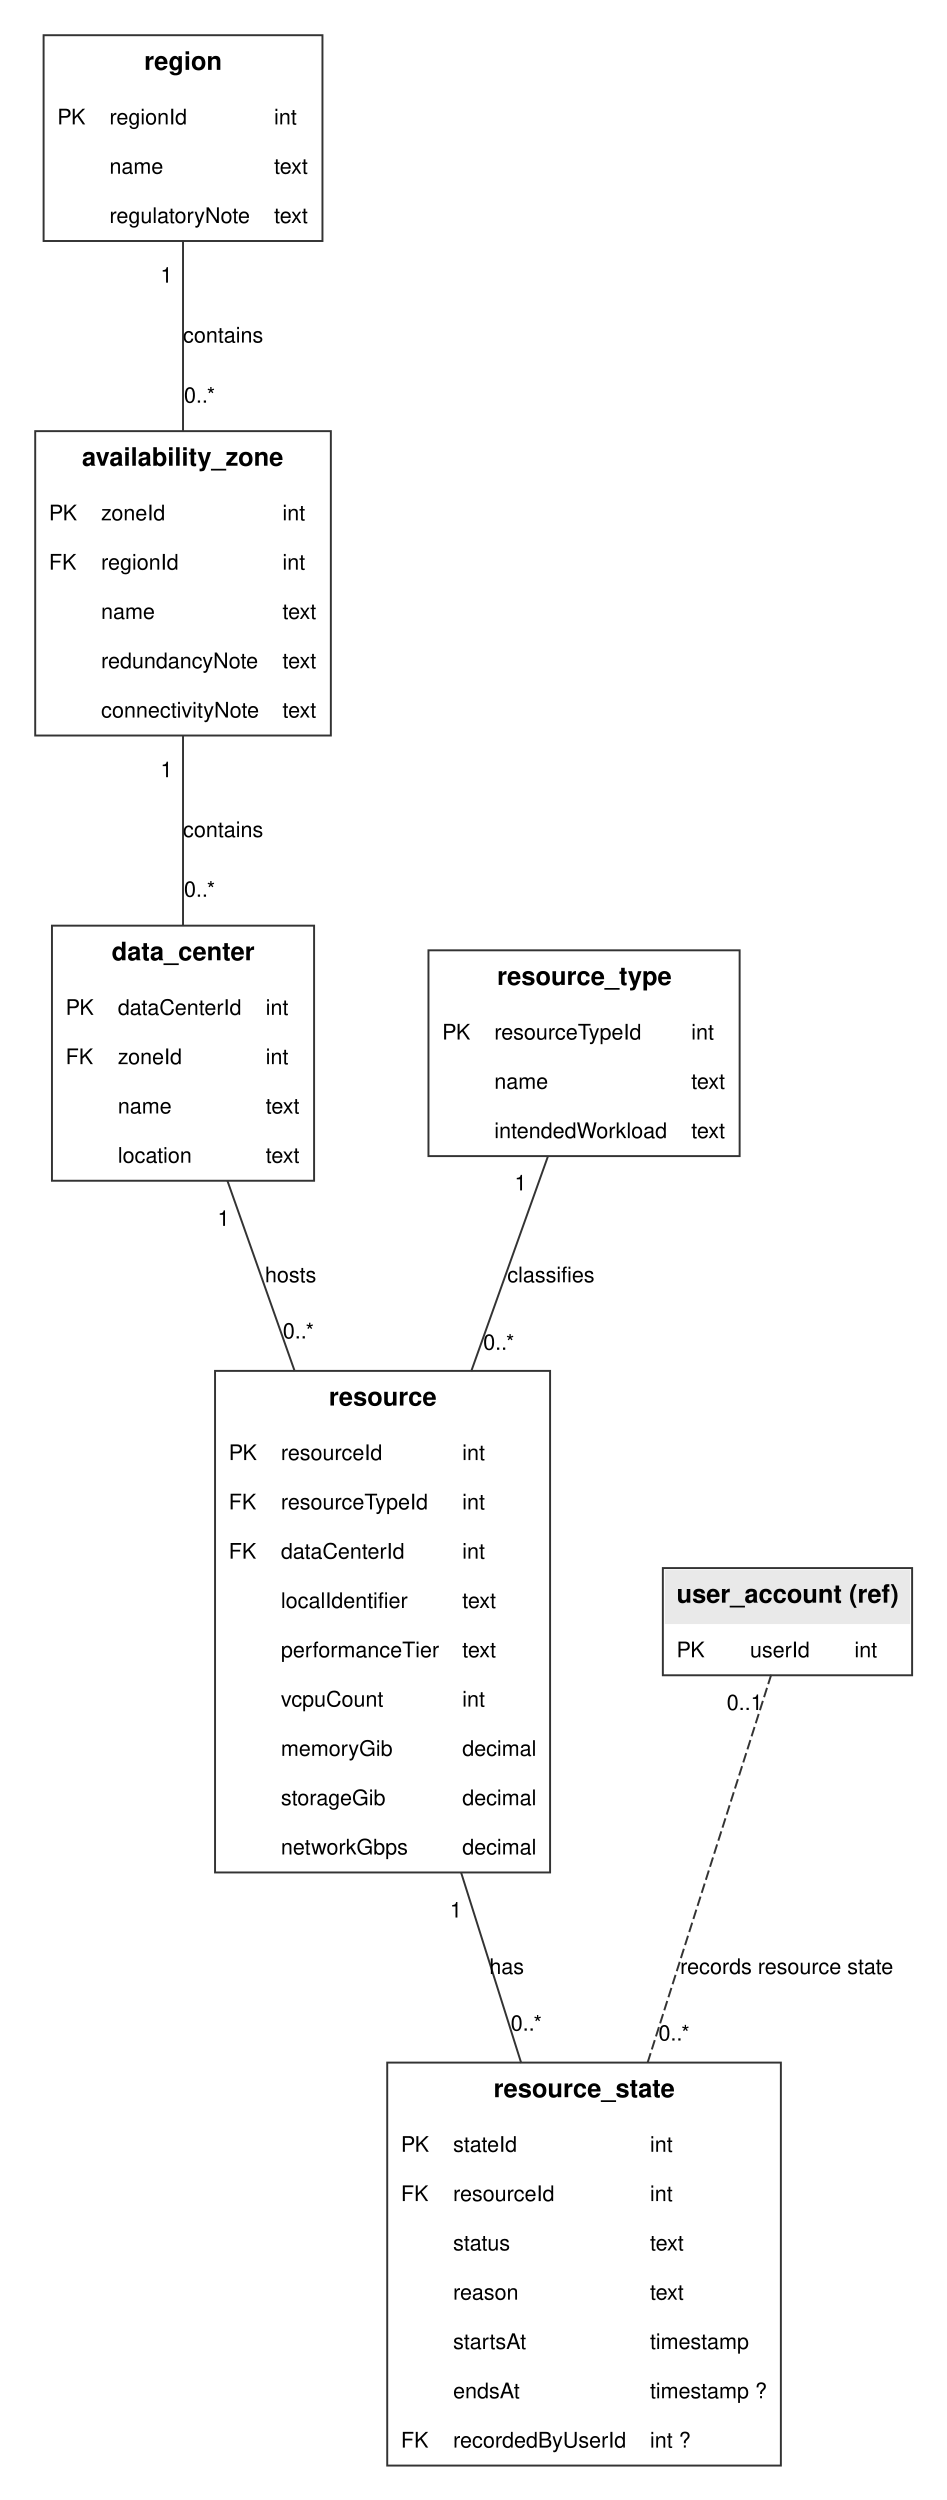
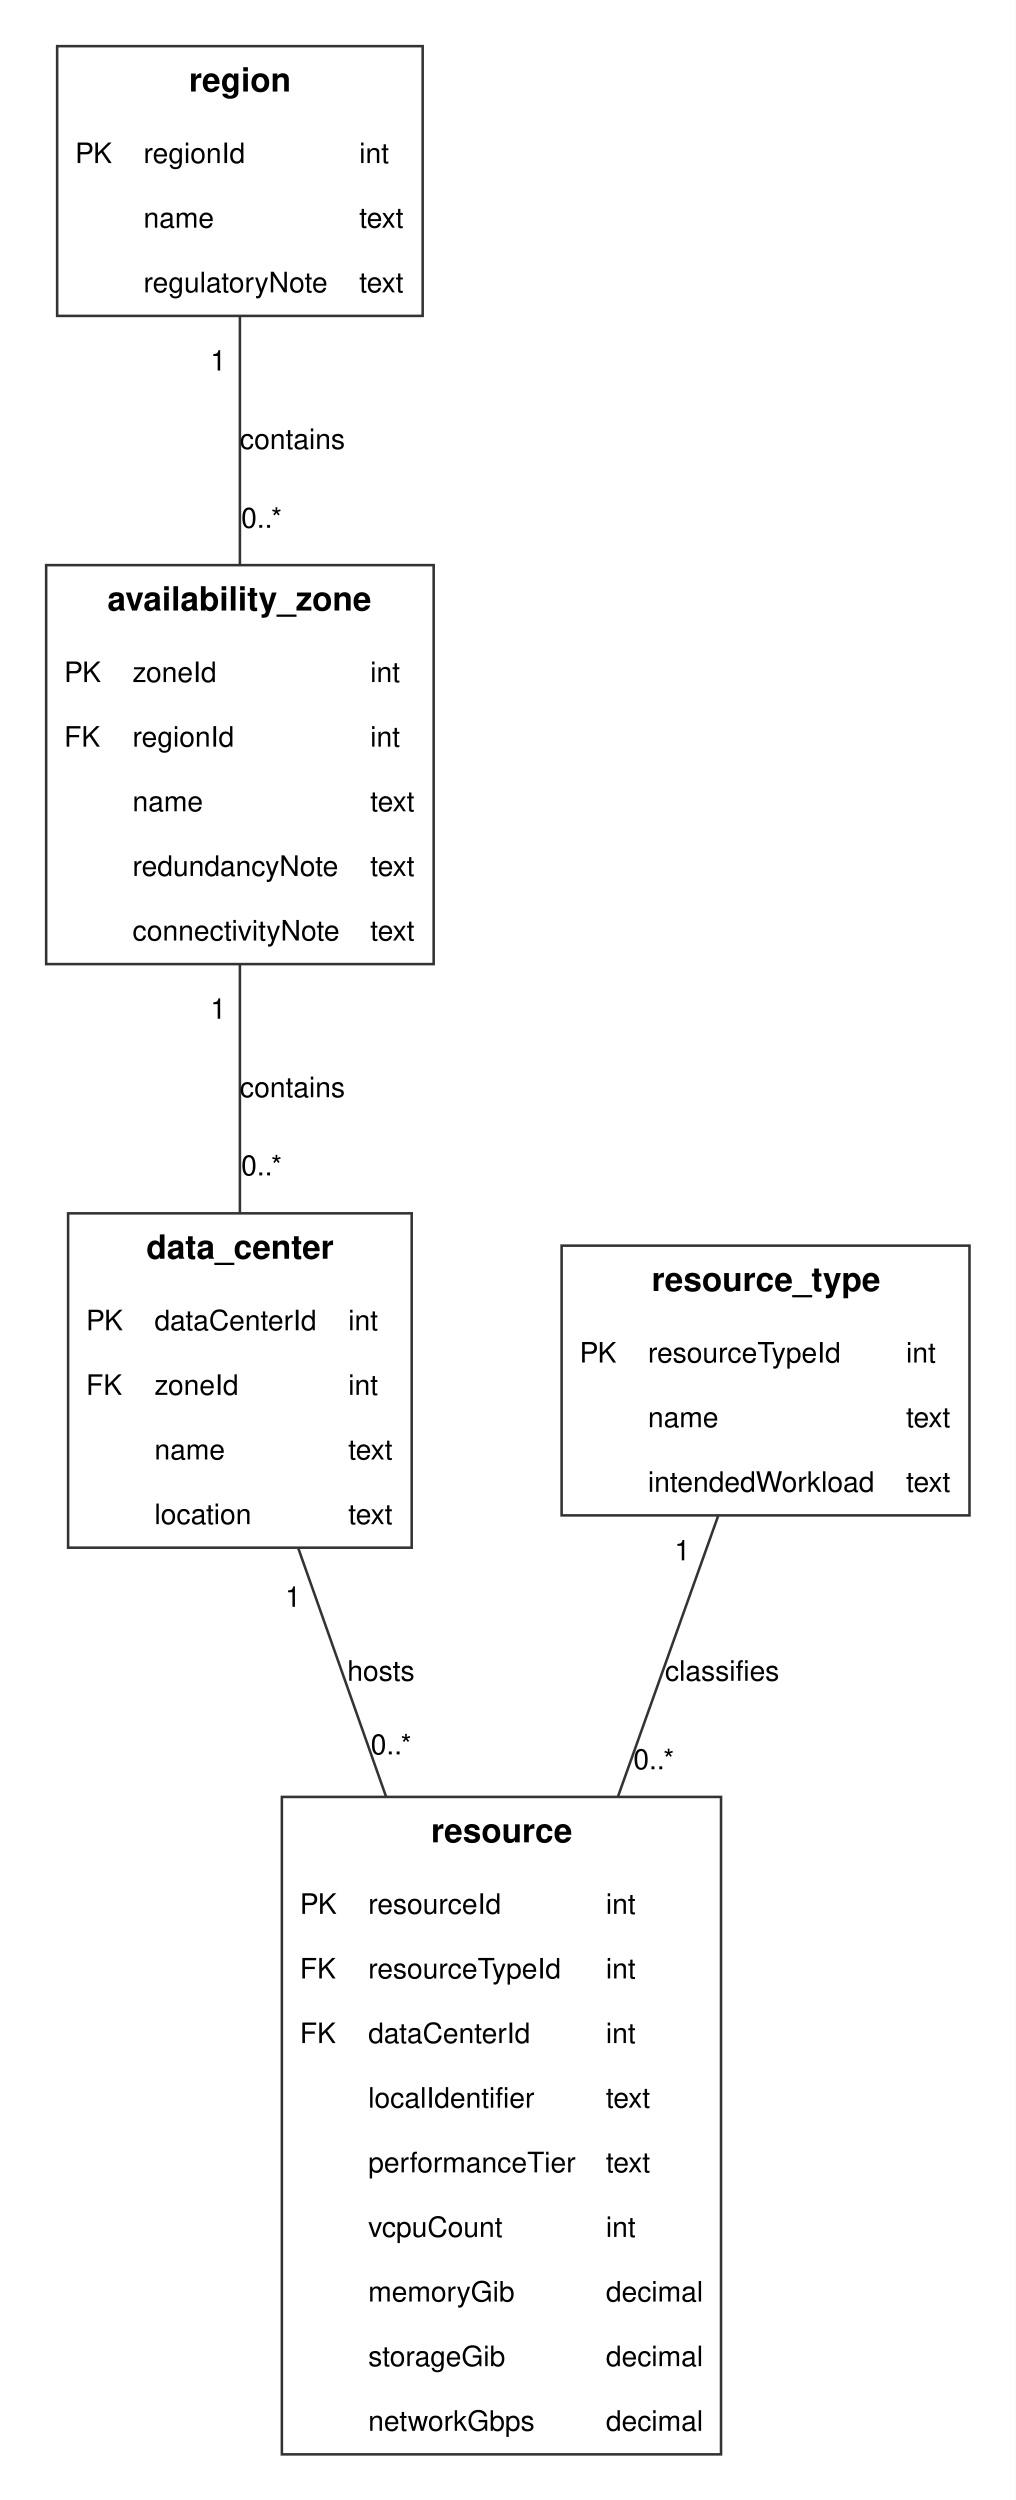
- <svg xmlns="http://www.w3.org/2000/svg" width="484pt" height="1278pt" viewBox="0.00 0.00 484.00 1278.00">
-   <g id="graph0" class="graph" transform="scale(1 1) rotate(0) translate(18 1260.4)">
-     <polygon fill="white" stroke="none" points="-18,18 -18,-1260.4 466.27,-1260.4 466.27,18 -18,18" />
+ <svg xmlns="http://www.w3.org/2000/svg" width="396pt" height="975pt" viewBox="0.00 0.00 396.00 975.00">
+   <g id="graph0" class="graph" transform="scale(1 1) rotate(0) translate(18 957.2)">
+     <polygon fill="white" stroke="none" points="-18,18 -18,-957.2 378.1,-957.2 378.1,18 -18,18" />
    <g id="edge1" class="edge">
-       <path fill="none" stroke="#333333" d="M75.56,-1137.33C75.56,-1108.46 75.56,-1071.88 75.56,-1039.72" />
-       <text xml:space="preserve" text-anchor="middle" x="96.05" y="-1085.3" font-family="Helvetica,sans-Serif" font-size="11.00">contains</text>
-       <text xml:space="preserve" text-anchor="middle" x="84.02" y="-1054.55" font-family="Helvetica,sans-Serif" font-size="11.00">0..*</text>
-       <text xml:space="preserve" text-anchor="middle" x="67.11" y="-1115.9" font-family="Helvetica,sans-Serif" font-size="11.00">1</text>
+       <path fill="none" stroke="#333333" d="M75.56,-834.13C75.56,-805.26 75.56,-768.68 75.56,-736.52" />
+       <text xml:space="preserve" text-anchor="middle" x="96.05" y="-782.1" font-family="Helvetica,sans-Serif" font-size="11.00">contains</text>
+       <text xml:space="preserve" text-anchor="middle" x="84.02" y="-751.35" font-family="Helvetica,sans-Serif" font-size="11.00">0..*</text>
+       <text xml:space="preserve" text-anchor="middle" x="67.11" y="-812.7" font-family="Helvetica,sans-Serif" font-size="11.00">1</text>
    </g>
    <g id="edge2" class="edge">
-       <path fill="none" stroke="#333333" d="M75.56,-884.52C75.56,-853.1 75.56,-817.16 75.56,-787.16" />
-       <text xml:space="preserve" text-anchor="middle" x="96.05" y="-832.5" font-family="Helvetica,sans-Serif" font-size="11.00">contains</text>
-       <text xml:space="preserve" text-anchor="middle" x="84.02" y="-801.99" font-family="Helvetica,sans-Serif" font-size="11.00">0..*</text>
-       <text xml:space="preserve" text-anchor="middle" x="67.11" y="-863.09" font-family="Helvetica,sans-Serif" font-size="11.00">1</text>
+       <path fill="none" stroke="#333333" d="M75.56,-581.32C75.56,-549.9 75.56,-513.96 75.56,-483.96" />
+       <text xml:space="preserve" text-anchor="middle" x="96.05" y="-529.3" font-family="Helvetica,sans-Serif" font-size="11.00">contains</text>
+       <text xml:space="preserve" text-anchor="middle" x="84.02" y="-498.79" font-family="Helvetica,sans-Serif" font-size="11.00">0..*</text>
+       <text xml:space="preserve" text-anchor="middle" x="67.11" y="-559.89" font-family="Helvetica,sans-Serif" font-size="11.00">1</text>
    </g>
    <g id="edge4" class="edge">
-       <path fill="none" stroke="#333333" d="M98.2,-656.95C108.35,-628.22 120.71,-593.27 132.61,-559.58" />
-       <text xml:space="preserve" text-anchor="middle" x="130.57" y="-604.9" font-family="Helvetica,sans-Serif" font-size="11.00">hosts</text>
-       <text xml:space="preserve" text-anchor="middle" x="134.54" y="-576.19" font-family="Helvetica,sans-Serif" font-size="11.00">0..*</text>
-       <text xml:space="preserve" text-anchor="middle" x="96.27" y="-633.74" font-family="Helvetica,sans-Serif" font-size="11.00">1</text>
+       <path fill="none" stroke="#333333" d="M98.2,-353.75C108.35,-325.02 120.71,-290.07 132.61,-256.38" />
+       <text xml:space="preserve" text-anchor="middle" x="130.57" y="-301.7" font-family="Helvetica,sans-Serif" font-size="11.00">hosts</text>
+       <text xml:space="preserve" text-anchor="middle" x="134.54" y="-272.99" font-family="Helvetica,sans-Serif" font-size="11.00">0..*</text>
+       <text xml:space="preserve" text-anchor="middle" x="96.27" y="-330.54" font-family="Helvetica,sans-Serif" font-size="11.00">1</text>
    </g>
    <g id="edge3" class="edge">
-       <path fill="none" stroke="#333333" d="M262.15,-669.4C251.18,-638.68 236.75,-598.23 222.91,-559.47" />
-       <text xml:space="preserve" text-anchor="middle" x="263.63" y="-604.9" font-family="Helvetica,sans-Serif" font-size="11.00">classifies</text>
-       <text xml:space="preserve" text-anchor="middle" x="236.97" y="-570.4" font-family="Helvetica,sans-Serif" font-size="11.00">0..*</text>
-       <text xml:space="preserve" text-anchor="middle" x="248.1" y="-651.87" font-family="Helvetica,sans-Serif" font-size="11.00">1</text>
-     </g>
-     <g id="edge5" class="edge">
-       <path fill="none" stroke="#333333" d="M217.68,-303.27C227.88,-270.96 238.7,-236.67 248.44,-205.8" />
-       <text xml:space="preserve" text-anchor="middle" x="241.02" y="-251.3" font-family="Helvetica,sans-Serif" font-size="11.00">has</text>
-       <text xml:space="preserve" text-anchor="middle" x="251.04" y="-222.33" font-family="Helvetica,sans-Serif" font-size="11.00">0..*</text>
-       <text xml:space="preserve" text-anchor="middle" x="215.07" y="-280.14" font-family="Helvetica,sans-Serif" font-size="11.00">1</text>
-     </g>
-     <g id="edge6" class="edge">
-       <path fill="none" stroke="#333333" stroke-dasharray="5,2" d="M376.23,-404.24C362.66,-361.66 335.09,-275.14 313.02,-205.87" />
-       <text xml:space="preserve" text-anchor="middle" x="384.16" y="-251.3" font-family="Helvetica,sans-Serif" font-size="11.00">records resource state</text>
-       <text xml:space="preserve" text-anchor="middle" x="326.58" y="-217.28" font-family="Helvetica,sans-Serif" font-size="11.00">0..*</text>
-       <text xml:space="preserve" text-anchor="middle" x="362.67" y="-386.24" font-family="Helvetica,sans-Serif" font-size="11.00">0..1</text>
+       <path fill="none" stroke="#333333" d="M262.15,-366.2C251.18,-335.48 236.75,-295.03 222.91,-256.27" />
+       <text xml:space="preserve" text-anchor="middle" x="263.63" y="-301.7" font-family="Helvetica,sans-Serif" font-size="11.00">classifies</text>
+       <text xml:space="preserve" text-anchor="middle" x="236.97" y="-267.2" font-family="Helvetica,sans-Serif" font-size="11.00">0..*</text>
+       <text xml:space="preserve" text-anchor="middle" x="248.1" y="-348.67" font-family="Helvetica,sans-Serif" font-size="11.00">1</text>
    </g>
    <g id="node1" class="node">
-       <polygon fill="#ffffff" stroke="none" points="5.29,-1213.8 5.29,-1241.4 145.84,-1241.4 145.84,-1213.8 5.29,-1213.8" />
-       <text xml:space="preserve" text-anchor="start" x="55.7" y="-1224.7" font-family="Helvetica,sans-Serif" font-weight="bold" font-size="13.00">region</text>
-       <text xml:space="preserve" text-anchor="start" x="11.29" y="-1196.8" font-family="Helvetica,sans-Serif" font-size="11.00">PK</text>
-       <text xml:space="preserve" text-anchor="start" x="37.96" y="-1196.8" font-family="Helvetica,sans-Serif" font-size="11.00">regionId</text>
-       <text xml:space="preserve" text-anchor="start" x="122.11" y="-1196.8" font-family="Helvetica,sans-Serif" font-size="11.00">int</text>
-       <text xml:space="preserve" text-anchor="start" x="11.29" y="-1171.6" font-family="Helvetica,sans-Serif" font-size="11.00"> </text>
-       <text xml:space="preserve" text-anchor="start" x="37.96" y="-1171.6" font-family="Helvetica,sans-Serif" font-size="11.00">name</text>
-       <text xml:space="preserve" text-anchor="start" x="122.11" y="-1171.6" font-family="Helvetica,sans-Serif" font-size="11.00">text</text>
-       <text xml:space="preserve" text-anchor="start" x="11.29" y="-1146.4" font-family="Helvetica,sans-Serif" font-size="11.00"> </text>
-       <text xml:space="preserve" text-anchor="start" x="37.96" y="-1146.4" font-family="Helvetica,sans-Serif" font-size="11.00">regulatoryNote</text>
-       <text xml:space="preserve" text-anchor="start" x="122.11" y="-1146.4" font-family="Helvetica,sans-Serif" font-size="11.00">text</text>
-       <polygon fill="none" stroke="#333333" points="4.29,-1137.2 4.29,-1242.4 146.84,-1242.4 146.84,-1137.2 4.29,-1137.2" />
+       <polygon fill="#ffffff" stroke="none" points="5.29,-910.6 5.29,-938.2 145.84,-938.2 145.84,-910.6 5.29,-910.6" />
+       <text xml:space="preserve" text-anchor="start" x="55.7" y="-921.5" font-family="Helvetica,sans-Serif" font-weight="bold" font-size="13.00">region</text>
+       <text xml:space="preserve" text-anchor="start" x="11.29" y="-893.6" font-family="Helvetica,sans-Serif" font-size="11.00">PK</text>
+       <text xml:space="preserve" text-anchor="start" x="37.96" y="-893.6" font-family="Helvetica,sans-Serif" font-size="11.00">regionId</text>
+       <text xml:space="preserve" text-anchor="start" x="122.11" y="-893.6" font-family="Helvetica,sans-Serif" font-size="11.00">int</text>
+       <text xml:space="preserve" text-anchor="start" x="11.29" y="-868.4" font-family="Helvetica,sans-Serif" font-size="11.00"> </text>
+       <text xml:space="preserve" text-anchor="start" x="37.96" y="-868.4" font-family="Helvetica,sans-Serif" font-size="11.00">name</text>
+       <text xml:space="preserve" text-anchor="start" x="122.11" y="-868.4" font-family="Helvetica,sans-Serif" font-size="11.00">text</text>
+       <text xml:space="preserve" text-anchor="start" x="11.29" y="-843.2" font-family="Helvetica,sans-Serif" font-size="11.00"> </text>
+       <text xml:space="preserve" text-anchor="start" x="37.96" y="-843.2" font-family="Helvetica,sans-Serif" font-size="11.00">regulatoryNote</text>
+       <text xml:space="preserve" text-anchor="start" x="122.11" y="-843.2" font-family="Helvetica,sans-Serif" font-size="11.00">text</text>
+       <polygon fill="none" stroke="#333333" points="4.29,-834 4.29,-939.2 146.84,-939.2 146.84,-834 4.29,-834" />
    </g>
    <g id="node2" class="node">
-       <polygon fill="#ffffff" stroke="none" points="1,-1011.4 1,-1039 150.13,-1039 150.13,-1011.4 1,-1011.4" />
-       <text xml:space="preserve" text-anchor="start" x="23.9" y="-1022.3" font-family="Helvetica,sans-Serif" font-weight="bold" font-size="13.00">availability_zone</text>
-       <text xml:space="preserve" text-anchor="start" x="7" y="-994.4" font-family="Helvetica,sans-Serif" font-size="11.00">PK</text>
-       <text xml:space="preserve" text-anchor="start" x="33.67" y="-994.4" font-family="Helvetica,sans-Serif" font-size="11.00">zoneId</text>
-       <text xml:space="preserve" text-anchor="start" x="126.4" y="-994.4" font-family="Helvetica,sans-Serif" font-size="11.00">int</text>
-       <text xml:space="preserve" text-anchor="start" x="7" y="-969.2" font-family="Helvetica,sans-Serif" font-size="11.00">FK</text>
-       <text xml:space="preserve" text-anchor="start" x="33.67" y="-969.2" font-family="Helvetica,sans-Serif" font-size="11.00">regionId</text>
-       <text xml:space="preserve" text-anchor="start" x="126.4" y="-969.2" font-family="Helvetica,sans-Serif" font-size="11.00">int</text>
-       <text xml:space="preserve" text-anchor="start" x="7" y="-944" font-family="Helvetica,sans-Serif" font-size="11.00"> </text>
-       <text xml:space="preserve" text-anchor="start" x="33.67" y="-944" font-family="Helvetica,sans-Serif" font-size="11.00">name</text>
-       <text xml:space="preserve" text-anchor="start" x="126.4" y="-944" font-family="Helvetica,sans-Serif" font-size="11.00">text</text>
-       <text xml:space="preserve" text-anchor="start" x="7" y="-918.8" font-family="Helvetica,sans-Serif" font-size="11.00"> </text>
-       <text xml:space="preserve" text-anchor="start" x="33.67" y="-918.8" font-family="Helvetica,sans-Serif" font-size="11.00">redundancyNote</text>
-       <text xml:space="preserve" text-anchor="start" x="126.4" y="-918.8" font-family="Helvetica,sans-Serif" font-size="11.00">text</text>
-       <text xml:space="preserve" text-anchor="start" x="7" y="-893.6" font-family="Helvetica,sans-Serif" font-size="11.00"> </text>
-       <text xml:space="preserve" text-anchor="start" x="33.67" y="-893.6" font-family="Helvetica,sans-Serif" font-size="11.00">connectivityNote</text>
-       <text xml:space="preserve" text-anchor="start" x="126.4" y="-893.6" font-family="Helvetica,sans-Serif" font-size="11.00">text</text>
-       <polygon fill="none" stroke="#333333" points="0,-884.4 0,-1040 151.13,-1040 151.13,-884.4 0,-884.4" />
+       <polygon fill="#ffffff" stroke="none" points="1,-708.2 1,-735.8 150.13,-735.8 150.13,-708.2 1,-708.2" />
+       <text xml:space="preserve" text-anchor="start" x="23.9" y="-719.1" font-family="Helvetica,sans-Serif" font-weight="bold" font-size="13.00">availability_zone</text>
+       <text xml:space="preserve" text-anchor="start" x="7" y="-691.2" font-family="Helvetica,sans-Serif" font-size="11.00">PK</text>
+       <text xml:space="preserve" text-anchor="start" x="33.67" y="-691.2" font-family="Helvetica,sans-Serif" font-size="11.00">zoneId</text>
+       <text xml:space="preserve" text-anchor="start" x="126.4" y="-691.2" font-family="Helvetica,sans-Serif" font-size="11.00">int</text>
+       <text xml:space="preserve" text-anchor="start" x="7" y="-666" font-family="Helvetica,sans-Serif" font-size="11.00">FK</text>
+       <text xml:space="preserve" text-anchor="start" x="33.67" y="-666" font-family="Helvetica,sans-Serif" font-size="11.00">regionId</text>
+       <text xml:space="preserve" text-anchor="start" x="126.4" y="-666" font-family="Helvetica,sans-Serif" font-size="11.00">int</text>
+       <text xml:space="preserve" text-anchor="start" x="7" y="-640.8" font-family="Helvetica,sans-Serif" font-size="11.00"> </text>
+       <text xml:space="preserve" text-anchor="start" x="33.67" y="-640.8" font-family="Helvetica,sans-Serif" font-size="11.00">name</text>
+       <text xml:space="preserve" text-anchor="start" x="126.4" y="-640.8" font-family="Helvetica,sans-Serif" font-size="11.00">text</text>
+       <text xml:space="preserve" text-anchor="start" x="7" y="-615.6" font-family="Helvetica,sans-Serif" font-size="11.00"> </text>
+       <text xml:space="preserve" text-anchor="start" x="33.67" y="-615.6" font-family="Helvetica,sans-Serif" font-size="11.00">redundancyNote</text>
+       <text xml:space="preserve" text-anchor="start" x="126.4" y="-615.6" font-family="Helvetica,sans-Serif" font-size="11.00">text</text>
+       <text xml:space="preserve" text-anchor="start" x="7" y="-590.4" font-family="Helvetica,sans-Serif" font-size="11.00"> </text>
+       <text xml:space="preserve" text-anchor="start" x="33.67" y="-590.4" font-family="Helvetica,sans-Serif" font-size="11.00">connectivityNote</text>
+       <text xml:space="preserve" text-anchor="start" x="126.4" y="-590.4" font-family="Helvetica,sans-Serif" font-size="11.00">text</text>
+       <polygon fill="none" stroke="#333333" points="0,-581.2 0,-736.8 151.13,-736.8 151.13,-581.2 0,-581.2" />
    </g>
    <g id="node3" class="node">
-       <polygon fill="#ffffff" stroke="none" points="9.56,-758.6 9.56,-786.2 141.56,-786.2 141.56,-758.6 9.56,-758.6" />
-       <text xml:space="preserve" text-anchor="start" x="39.07" y="-769.5" font-family="Helvetica,sans-Serif" font-weight="bold" font-size="13.00">data_center</text>
-       <text xml:space="preserve" text-anchor="start" x="15.56" y="-741.6" font-family="Helvetica,sans-Serif" font-size="11.00">PK</text>
-       <text xml:space="preserve" text-anchor="start" x="42.24" y="-741.6" font-family="Helvetica,sans-Serif" font-size="11.00">dataCenterId</text>
-       <text xml:space="preserve" text-anchor="start" x="117.83" y="-741.6" font-family="Helvetica,sans-Serif" font-size="11.00">int</text>
-       <text xml:space="preserve" text-anchor="start" x="15.56" y="-716.4" font-family="Helvetica,sans-Serif" font-size="11.00">FK</text>
-       <text xml:space="preserve" text-anchor="start" x="42.24" y="-716.4" font-family="Helvetica,sans-Serif" font-size="11.00">zoneId</text>
-       <text xml:space="preserve" text-anchor="start" x="117.83" y="-716.4" font-family="Helvetica,sans-Serif" font-size="11.00">int</text>
-       <text xml:space="preserve" text-anchor="start" x="15.56" y="-691.2" font-family="Helvetica,sans-Serif" font-size="11.00"> </text>
-       <text xml:space="preserve" text-anchor="start" x="42.24" y="-691.2" font-family="Helvetica,sans-Serif" font-size="11.00">name</text>
-       <text xml:space="preserve" text-anchor="start" x="117.83" y="-691.2" font-family="Helvetica,sans-Serif" font-size="11.00">text</text>
-       <text xml:space="preserve" text-anchor="start" x="15.56" y="-666" font-family="Helvetica,sans-Serif" font-size="11.00"> </text>
-       <text xml:space="preserve" text-anchor="start" x="42.24" y="-666" font-family="Helvetica,sans-Serif" font-size="11.00">location</text>
-       <text xml:space="preserve" text-anchor="start" x="117.83" y="-666" font-family="Helvetica,sans-Serif" font-size="11.00">text</text>
-       <polygon fill="none" stroke="#333333" points="8.56,-656.8 8.56,-787.2 142.56,-787.2 142.56,-656.8 8.56,-656.8" />
+       <polygon fill="#ffffff" stroke="none" points="9.56,-455.4 9.56,-483 141.56,-483 141.56,-455.4 9.56,-455.4" />
+       <text xml:space="preserve" text-anchor="start" x="39.07" y="-466.3" font-family="Helvetica,sans-Serif" font-weight="bold" font-size="13.00">data_center</text>
+       <text xml:space="preserve" text-anchor="start" x="15.56" y="-438.4" font-family="Helvetica,sans-Serif" font-size="11.00">PK</text>
+       <text xml:space="preserve" text-anchor="start" x="42.24" y="-438.4" font-family="Helvetica,sans-Serif" font-size="11.00">dataCenterId</text>
+       <text xml:space="preserve" text-anchor="start" x="117.83" y="-438.4" font-family="Helvetica,sans-Serif" font-size="11.00">int</text>
+       <text xml:space="preserve" text-anchor="start" x="15.56" y="-413.2" font-family="Helvetica,sans-Serif" font-size="11.00">FK</text>
+       <text xml:space="preserve" text-anchor="start" x="42.24" y="-413.2" font-family="Helvetica,sans-Serif" font-size="11.00">zoneId</text>
+       <text xml:space="preserve" text-anchor="start" x="117.83" y="-413.2" font-family="Helvetica,sans-Serif" font-size="11.00">int</text>
+       <text xml:space="preserve" text-anchor="start" x="15.56" y="-388" font-family="Helvetica,sans-Serif" font-size="11.00"> </text>
+       <text xml:space="preserve" text-anchor="start" x="42.24" y="-388" font-family="Helvetica,sans-Serif" font-size="11.00">name</text>
+       <text xml:space="preserve" text-anchor="start" x="117.83" y="-388" font-family="Helvetica,sans-Serif" font-size="11.00">text</text>
+       <text xml:space="preserve" text-anchor="start" x="15.56" y="-362.8" font-family="Helvetica,sans-Serif" font-size="11.00"> </text>
+       <text xml:space="preserve" text-anchor="start" x="42.24" y="-362.8" font-family="Helvetica,sans-Serif" font-size="11.00">location</text>
+       <text xml:space="preserve" text-anchor="start" x="117.83" y="-362.8" font-family="Helvetica,sans-Serif" font-size="11.00">text</text>
+       <polygon fill="none" stroke="#333333" points="8.56,-353.6 8.56,-484 142.56,-484 142.56,-353.6 8.56,-353.6" />
    </g>
    <g id="node4" class="node">
-       <polygon fill="#ffffff" stroke="none" points="202.03,-746 202.03,-773.6 359.1,-773.6 359.1,-746 202.03,-746" />
-       <text xml:space="preserve" text-anchor="start" x="236.12" y="-756.9" font-family="Helvetica,sans-Serif" font-weight="bold" font-size="13.00">resource_type</text>
-       <text xml:space="preserve" text-anchor="start" x="208.03" y="-729" font-family="Helvetica,sans-Serif" font-size="11.00">PK</text>
-       <text xml:space="preserve" text-anchor="start" x="234.7" y="-729" font-family="Helvetica,sans-Serif" font-size="11.00">resourceTypeId</text>
-       <text xml:space="preserve" text-anchor="start" x="335.37" y="-729" font-family="Helvetica,sans-Serif" font-size="11.00">int</text>
-       <text xml:space="preserve" text-anchor="start" x="208.03" y="-703.8" font-family="Helvetica,sans-Serif" font-size="11.00"> </text>
-       <text xml:space="preserve" text-anchor="start" x="234.7" y="-703.8" font-family="Helvetica,sans-Serif" font-size="11.00">name</text>
-       <text xml:space="preserve" text-anchor="start" x="335.37" y="-703.8" font-family="Helvetica,sans-Serif" font-size="11.00">text</text>
-       <text xml:space="preserve" text-anchor="start" x="208.03" y="-678.6" font-family="Helvetica,sans-Serif" font-size="11.00"> </text>
-       <text xml:space="preserve" text-anchor="start" x="234.7" y="-678.6" font-family="Helvetica,sans-Serif" font-size="11.00">intendedWorkload</text>
-       <text xml:space="preserve" text-anchor="start" x="335.37" y="-678.6" font-family="Helvetica,sans-Serif" font-size="11.00">text</text>
-       <polygon fill="none" stroke="#333333" points="201.03,-669.4 201.03,-774.6 360.1,-774.6 360.1,-669.4 201.03,-669.4" />
+       <polygon fill="#ffffff" stroke="none" points="202.03,-442.8 202.03,-470.4 359.1,-470.4 359.1,-442.8 202.03,-442.8" />
+       <text xml:space="preserve" text-anchor="start" x="236.12" y="-453.7" font-family="Helvetica,sans-Serif" font-weight="bold" font-size="13.00">resource_type</text>
+       <text xml:space="preserve" text-anchor="start" x="208.03" y="-425.8" font-family="Helvetica,sans-Serif" font-size="11.00">PK</text>
+       <text xml:space="preserve" text-anchor="start" x="234.7" y="-425.8" font-family="Helvetica,sans-Serif" font-size="11.00">resourceTypeId</text>
+       <text xml:space="preserve" text-anchor="start" x="335.37" y="-425.8" font-family="Helvetica,sans-Serif" font-size="11.00">int</text>
+       <text xml:space="preserve" text-anchor="start" x="208.03" y="-400.6" font-family="Helvetica,sans-Serif" font-size="11.00"> </text>
+       <text xml:space="preserve" text-anchor="start" x="234.7" y="-400.6" font-family="Helvetica,sans-Serif" font-size="11.00">name</text>
+       <text xml:space="preserve" text-anchor="start" x="335.37" y="-400.6" font-family="Helvetica,sans-Serif" font-size="11.00">text</text>
+       <text xml:space="preserve" text-anchor="start" x="208.03" y="-375.4" font-family="Helvetica,sans-Serif" font-size="11.00"> </text>
+       <text xml:space="preserve" text-anchor="start" x="234.7" y="-375.4" font-family="Helvetica,sans-Serif" font-size="11.00">intendedWorkload</text>
+       <text xml:space="preserve" text-anchor="start" x="335.37" y="-375.4" font-family="Helvetica,sans-Serif" font-size="11.00">text</text>
+       <polygon fill="none" stroke="#333333" points="201.03,-366.2 201.03,-471.4 360.1,-471.4 360.1,-366.2 201.03,-366.2" />
    </g>
    <g id="node5" class="node">
-       <polygon fill="#ffffff" stroke="none" points="92.93,-531 92.93,-558.6 262.2,-558.6 262.2,-531 92.93,-531" />
-       <text xml:space="preserve" text-anchor="start" x="150.1" y="-541.9" font-family="Helvetica,sans-Serif" font-weight="bold" font-size="13.00">resource</text>
-       <text xml:space="preserve" text-anchor="start" x="98.93" y="-514" font-family="Helvetica,sans-Serif" font-size="11.00">PK</text>
-       <text xml:space="preserve" text-anchor="start" x="125.6" y="-514" font-family="Helvetica,sans-Serif" font-size="11.00">resourceId</text>
-       <text xml:space="preserve" text-anchor="start" x="218.3" y="-514" font-family="Helvetica,sans-Serif" font-size="11.00">int</text>
-       <text xml:space="preserve" text-anchor="start" x="98.93" y="-488.8" font-family="Helvetica,sans-Serif" font-size="11.00">FK</text>
-       <text xml:space="preserve" text-anchor="start" x="125.6" y="-488.8" font-family="Helvetica,sans-Serif" font-size="11.00">resourceTypeId</text>
-       <text xml:space="preserve" text-anchor="start" x="218.3" y="-488.8" font-family="Helvetica,sans-Serif" font-size="11.00">int</text>
-       <text xml:space="preserve" text-anchor="start" x="98.93" y="-463.6" font-family="Helvetica,sans-Serif" font-size="11.00">FK</text>
-       <text xml:space="preserve" text-anchor="start" x="125.6" y="-463.6" font-family="Helvetica,sans-Serif" font-size="11.00">dataCenterId</text>
-       <text xml:space="preserve" text-anchor="start" x="218.3" y="-463.6" font-family="Helvetica,sans-Serif" font-size="11.00">int</text>
-       <text xml:space="preserve" text-anchor="start" x="98.93" y="-438.4" font-family="Helvetica,sans-Serif" font-size="11.00"> </text>
-       <text xml:space="preserve" text-anchor="start" x="125.6" y="-438.4" font-family="Helvetica,sans-Serif" font-size="11.00">localIdentifier</text>
-       <text xml:space="preserve" text-anchor="start" x="218.3" y="-438.4" font-family="Helvetica,sans-Serif" font-size="11.00">text</text>
-       <text xml:space="preserve" text-anchor="start" x="98.93" y="-413.2" font-family="Helvetica,sans-Serif" font-size="11.00"> </text>
-       <text xml:space="preserve" text-anchor="start" x="125.6" y="-413.2" font-family="Helvetica,sans-Serif" font-size="11.00">performanceTier</text>
-       <text xml:space="preserve" text-anchor="start" x="218.3" y="-413.2" font-family="Helvetica,sans-Serif" font-size="11.00">text</text>
-       <text xml:space="preserve" text-anchor="start" x="98.93" y="-388" font-family="Helvetica,sans-Serif" font-size="11.00"> </text>
-       <text xml:space="preserve" text-anchor="start" x="125.6" y="-388" font-family="Helvetica,sans-Serif" font-size="11.00">vcpuCount</text>
-       <text xml:space="preserve" text-anchor="start" x="218.3" y="-388" font-family="Helvetica,sans-Serif" font-size="11.00">int</text>
-       <text xml:space="preserve" text-anchor="start" x="98.93" y="-362.8" font-family="Helvetica,sans-Serif" font-size="11.00"> </text>
-       <text xml:space="preserve" text-anchor="start" x="125.6" y="-362.8" font-family="Helvetica,sans-Serif" font-size="11.00">memoryGib</text>
-       <text xml:space="preserve" text-anchor="start" x="218.3" y="-362.8" font-family="Helvetica,sans-Serif" font-size="11.00">decimal</text>
-       <text xml:space="preserve" text-anchor="start" x="98.93" y="-337.6" font-family="Helvetica,sans-Serif" font-size="11.00"> </text>
-       <text xml:space="preserve" text-anchor="start" x="125.6" y="-337.6" font-family="Helvetica,sans-Serif" font-size="11.00">storageGib</text>
-       <text xml:space="preserve" text-anchor="start" x="218.3" y="-337.6" font-family="Helvetica,sans-Serif" font-size="11.00">decimal</text>
-       <text xml:space="preserve" text-anchor="start" x="98.93" y="-312.4" font-family="Helvetica,sans-Serif" font-size="11.00"> </text>
-       <text xml:space="preserve" text-anchor="start" x="125.6" y="-312.4" font-family="Helvetica,sans-Serif" font-size="11.00">networkGbps</text>
-       <text xml:space="preserve" text-anchor="start" x="218.3" y="-312.4" font-family="Helvetica,sans-Serif" font-size="11.00">decimal</text>
-       <polygon fill="none" stroke="#333333" points="91.93,-303.2 91.93,-559.6 263.2,-559.6 263.2,-303.2 91.93,-303.2" />
-     </g>
-     <g id="node6" class="node">
-       <polygon fill="#ffffff" stroke="none" points="180.95,-177.4 180.95,-205 380.18,-205 380.18,-177.4 180.95,-177.4" />
-       <text xml:space="preserve" text-anchor="start" x="234.31" y="-188.3" font-family="Helvetica,sans-Serif" font-weight="bold" font-size="13.00">resource_state</text>
-       <text xml:space="preserve" text-anchor="start" x="186.95" y="-160.4" font-family="Helvetica,sans-Serif" font-size="11.00">PK</text>
-       <text xml:space="preserve" text-anchor="start" x="213.62" y="-160.4" font-family="Helvetica,sans-Serif" font-size="11.00">stateId</text>
-       <text xml:space="preserve" text-anchor="start" x="314.27" y="-160.4" font-family="Helvetica,sans-Serif" font-size="11.00">int</text>
-       <text xml:space="preserve" text-anchor="start" x="186.95" y="-135.2" font-family="Helvetica,sans-Serif" font-size="11.00">FK</text>
-       <text xml:space="preserve" text-anchor="start" x="213.62" y="-135.2" font-family="Helvetica,sans-Serif" font-size="11.00">resourceId</text>
-       <text xml:space="preserve" text-anchor="start" x="314.27" y="-135.2" font-family="Helvetica,sans-Serif" font-size="11.00">int</text>
-       <text xml:space="preserve" text-anchor="start" x="186.95" y="-110" font-family="Helvetica,sans-Serif" font-size="11.00"> </text>
-       <text xml:space="preserve" text-anchor="start" x="213.62" y="-110" font-family="Helvetica,sans-Serif" font-size="11.00">status</text>
-       <text xml:space="preserve" text-anchor="start" x="314.27" y="-110" font-family="Helvetica,sans-Serif" font-size="11.00">text</text>
-       <text xml:space="preserve" text-anchor="start" x="186.95" y="-84.8" font-family="Helvetica,sans-Serif" font-size="11.00"> </text>
-       <text xml:space="preserve" text-anchor="start" x="213.62" y="-84.8" font-family="Helvetica,sans-Serif" font-size="11.00">reason</text>
-       <text xml:space="preserve" text-anchor="start" x="314.27" y="-84.8" font-family="Helvetica,sans-Serif" font-size="11.00">text</text>
-       <text xml:space="preserve" text-anchor="start" x="186.95" y="-59.6" font-family="Helvetica,sans-Serif" font-size="11.00"> </text>
-       <text xml:space="preserve" text-anchor="start" x="213.62" y="-59.6" font-family="Helvetica,sans-Serif" font-size="11.00">startsAt</text>
-       <text xml:space="preserve" text-anchor="start" x="314.27" y="-59.6" font-family="Helvetica,sans-Serif" font-size="11.00">timestamp</text>
-       <text xml:space="preserve" text-anchor="start" x="186.95" y="-34.4" font-family="Helvetica,sans-Serif" font-size="11.00"> </text>
-       <text xml:space="preserve" text-anchor="start" x="213.62" y="-34.4" font-family="Helvetica,sans-Serif" font-size="11.00">endsAt</text>
-       <text xml:space="preserve" text-anchor="start" x="314.27" y="-34.4" font-family="Helvetica,sans-Serif" font-size="11.00">timestamp ?</text>
-       <text xml:space="preserve" text-anchor="start" x="186.95" y="-9.2" font-family="Helvetica,sans-Serif" font-size="11.00">FK</text>
-       <text xml:space="preserve" text-anchor="start" x="213.62" y="-9.2" font-family="Helvetica,sans-Serif" font-size="11.00">recordedByUserId</text>
-       <text xml:space="preserve" text-anchor="start" x="314.27" y="-9.2" font-family="Helvetica,sans-Serif" font-size="11.00">int ?</text>
-       <polygon fill="none" stroke="#333333" points="179.95,0 179.95,-206 381.18,-206 381.18,0 179.95,0" />
-     </g>
-     <g id="node7" class="node">
-       <polygon fill="#e9e9e9" stroke="none" points="321.85,-430.2 321.85,-457.8 447.27,-457.8 447.27,-430.2 321.85,-430.2" />
-       <text xml:space="preserve" text-anchor="start" x="327.85" y="-441.1" font-family="Helvetica,sans-Serif" font-weight="bold" font-size="13.00">user_account (ref)</text>
-       <text xml:space="preserve" text-anchor="start" x="327.85" y="-413.2" font-family="Helvetica,sans-Serif" font-size="11.00">PK</text>
-       <text xml:space="preserve" text-anchor="start" x="365.38" y="-413.2" font-family="Helvetica,sans-Serif" font-size="11.00">userId</text>
-       <text xml:space="preserve" text-anchor="start" x="418.8" y="-413.2" font-family="Helvetica,sans-Serif" font-size="11.00">int</text>
-       <polygon fill="none" stroke="#333333" points="320.85,-404 320.85,-458.8 448.27,-458.8 448.27,-404 320.85,-404" />
+       <polygon fill="#ffffff" stroke="none" points="92.93,-227.8 92.93,-255.4 262.2,-255.4 262.2,-227.8 92.93,-227.8" />
+       <text xml:space="preserve" text-anchor="start" x="150.1" y="-238.7" font-family="Helvetica,sans-Serif" font-weight="bold" font-size="13.00">resource</text>
+       <text xml:space="preserve" text-anchor="start" x="98.93" y="-210.8" font-family="Helvetica,sans-Serif" font-size="11.00">PK</text>
+       <text xml:space="preserve" text-anchor="start" x="125.6" y="-210.8" font-family="Helvetica,sans-Serif" font-size="11.00">resourceId</text>
+       <text xml:space="preserve" text-anchor="start" x="218.3" y="-210.8" font-family="Helvetica,sans-Serif" font-size="11.00">int</text>
+       <text xml:space="preserve" text-anchor="start" x="98.93" y="-185.6" font-family="Helvetica,sans-Serif" font-size="11.00">FK</text>
+       <text xml:space="preserve" text-anchor="start" x="125.6" y="-185.6" font-family="Helvetica,sans-Serif" font-size="11.00">resourceTypeId</text>
+       <text xml:space="preserve" text-anchor="start" x="218.3" y="-185.6" font-family="Helvetica,sans-Serif" font-size="11.00">int</text>
+       <text xml:space="preserve" text-anchor="start" x="98.93" y="-160.4" font-family="Helvetica,sans-Serif" font-size="11.00">FK</text>
+       <text xml:space="preserve" text-anchor="start" x="125.6" y="-160.4" font-family="Helvetica,sans-Serif" font-size="11.00">dataCenterId</text>
+       <text xml:space="preserve" text-anchor="start" x="218.3" y="-160.4" font-family="Helvetica,sans-Serif" font-size="11.00">int</text>
+       <text xml:space="preserve" text-anchor="start" x="98.93" y="-135.2" font-family="Helvetica,sans-Serif" font-size="11.00"> </text>
+       <text xml:space="preserve" text-anchor="start" x="125.6" y="-135.2" font-family="Helvetica,sans-Serif" font-size="11.00">localIdentifier</text>
+       <text xml:space="preserve" text-anchor="start" x="218.3" y="-135.2" font-family="Helvetica,sans-Serif" font-size="11.00">text</text>
+       <text xml:space="preserve" text-anchor="start" x="98.93" y="-110" font-family="Helvetica,sans-Serif" font-size="11.00"> </text>
+       <text xml:space="preserve" text-anchor="start" x="125.6" y="-110" font-family="Helvetica,sans-Serif" font-size="11.00">performanceTier</text>
+       <text xml:space="preserve" text-anchor="start" x="218.3" y="-110" font-family="Helvetica,sans-Serif" font-size="11.00">text</text>
+       <text xml:space="preserve" text-anchor="start" x="98.93" y="-84.8" font-family="Helvetica,sans-Serif" font-size="11.00"> </text>
+       <text xml:space="preserve" text-anchor="start" x="125.6" y="-84.8" font-family="Helvetica,sans-Serif" font-size="11.00">vcpuCount</text>
+       <text xml:space="preserve" text-anchor="start" x="218.3" y="-84.8" font-family="Helvetica,sans-Serif" font-size="11.00">int</text>
+       <text xml:space="preserve" text-anchor="start" x="98.93" y="-59.6" font-family="Helvetica,sans-Serif" font-size="11.00"> </text>
+       <text xml:space="preserve" text-anchor="start" x="125.6" y="-59.6" font-family="Helvetica,sans-Serif" font-size="11.00">memoryGib</text>
+       <text xml:space="preserve" text-anchor="start" x="218.3" y="-59.6" font-family="Helvetica,sans-Serif" font-size="11.00">decimal</text>
+       <text xml:space="preserve" text-anchor="start" x="98.93" y="-34.4" font-family="Helvetica,sans-Serif" font-size="11.00"> </text>
+       <text xml:space="preserve" text-anchor="start" x="125.6" y="-34.4" font-family="Helvetica,sans-Serif" font-size="11.00">storageGib</text>
+       <text xml:space="preserve" text-anchor="start" x="218.3" y="-34.4" font-family="Helvetica,sans-Serif" font-size="11.00">decimal</text>
+       <text xml:space="preserve" text-anchor="start" x="98.93" y="-9.2" font-family="Helvetica,sans-Serif" font-size="11.00"> </text>
+       <text xml:space="preserve" text-anchor="start" x="125.6" y="-9.2" font-family="Helvetica,sans-Serif" font-size="11.00">networkGbps</text>
+       <text xml:space="preserve" text-anchor="start" x="218.3" y="-9.2" font-family="Helvetica,sans-Serif" font-size="11.00">decimal</text>
+       <polygon fill="none" stroke="#333333" points="91.93,0 91.93,-256.4 263.2,-256.4 263.2,0 91.93,0" />
    </g>
  </g>
</svg>
